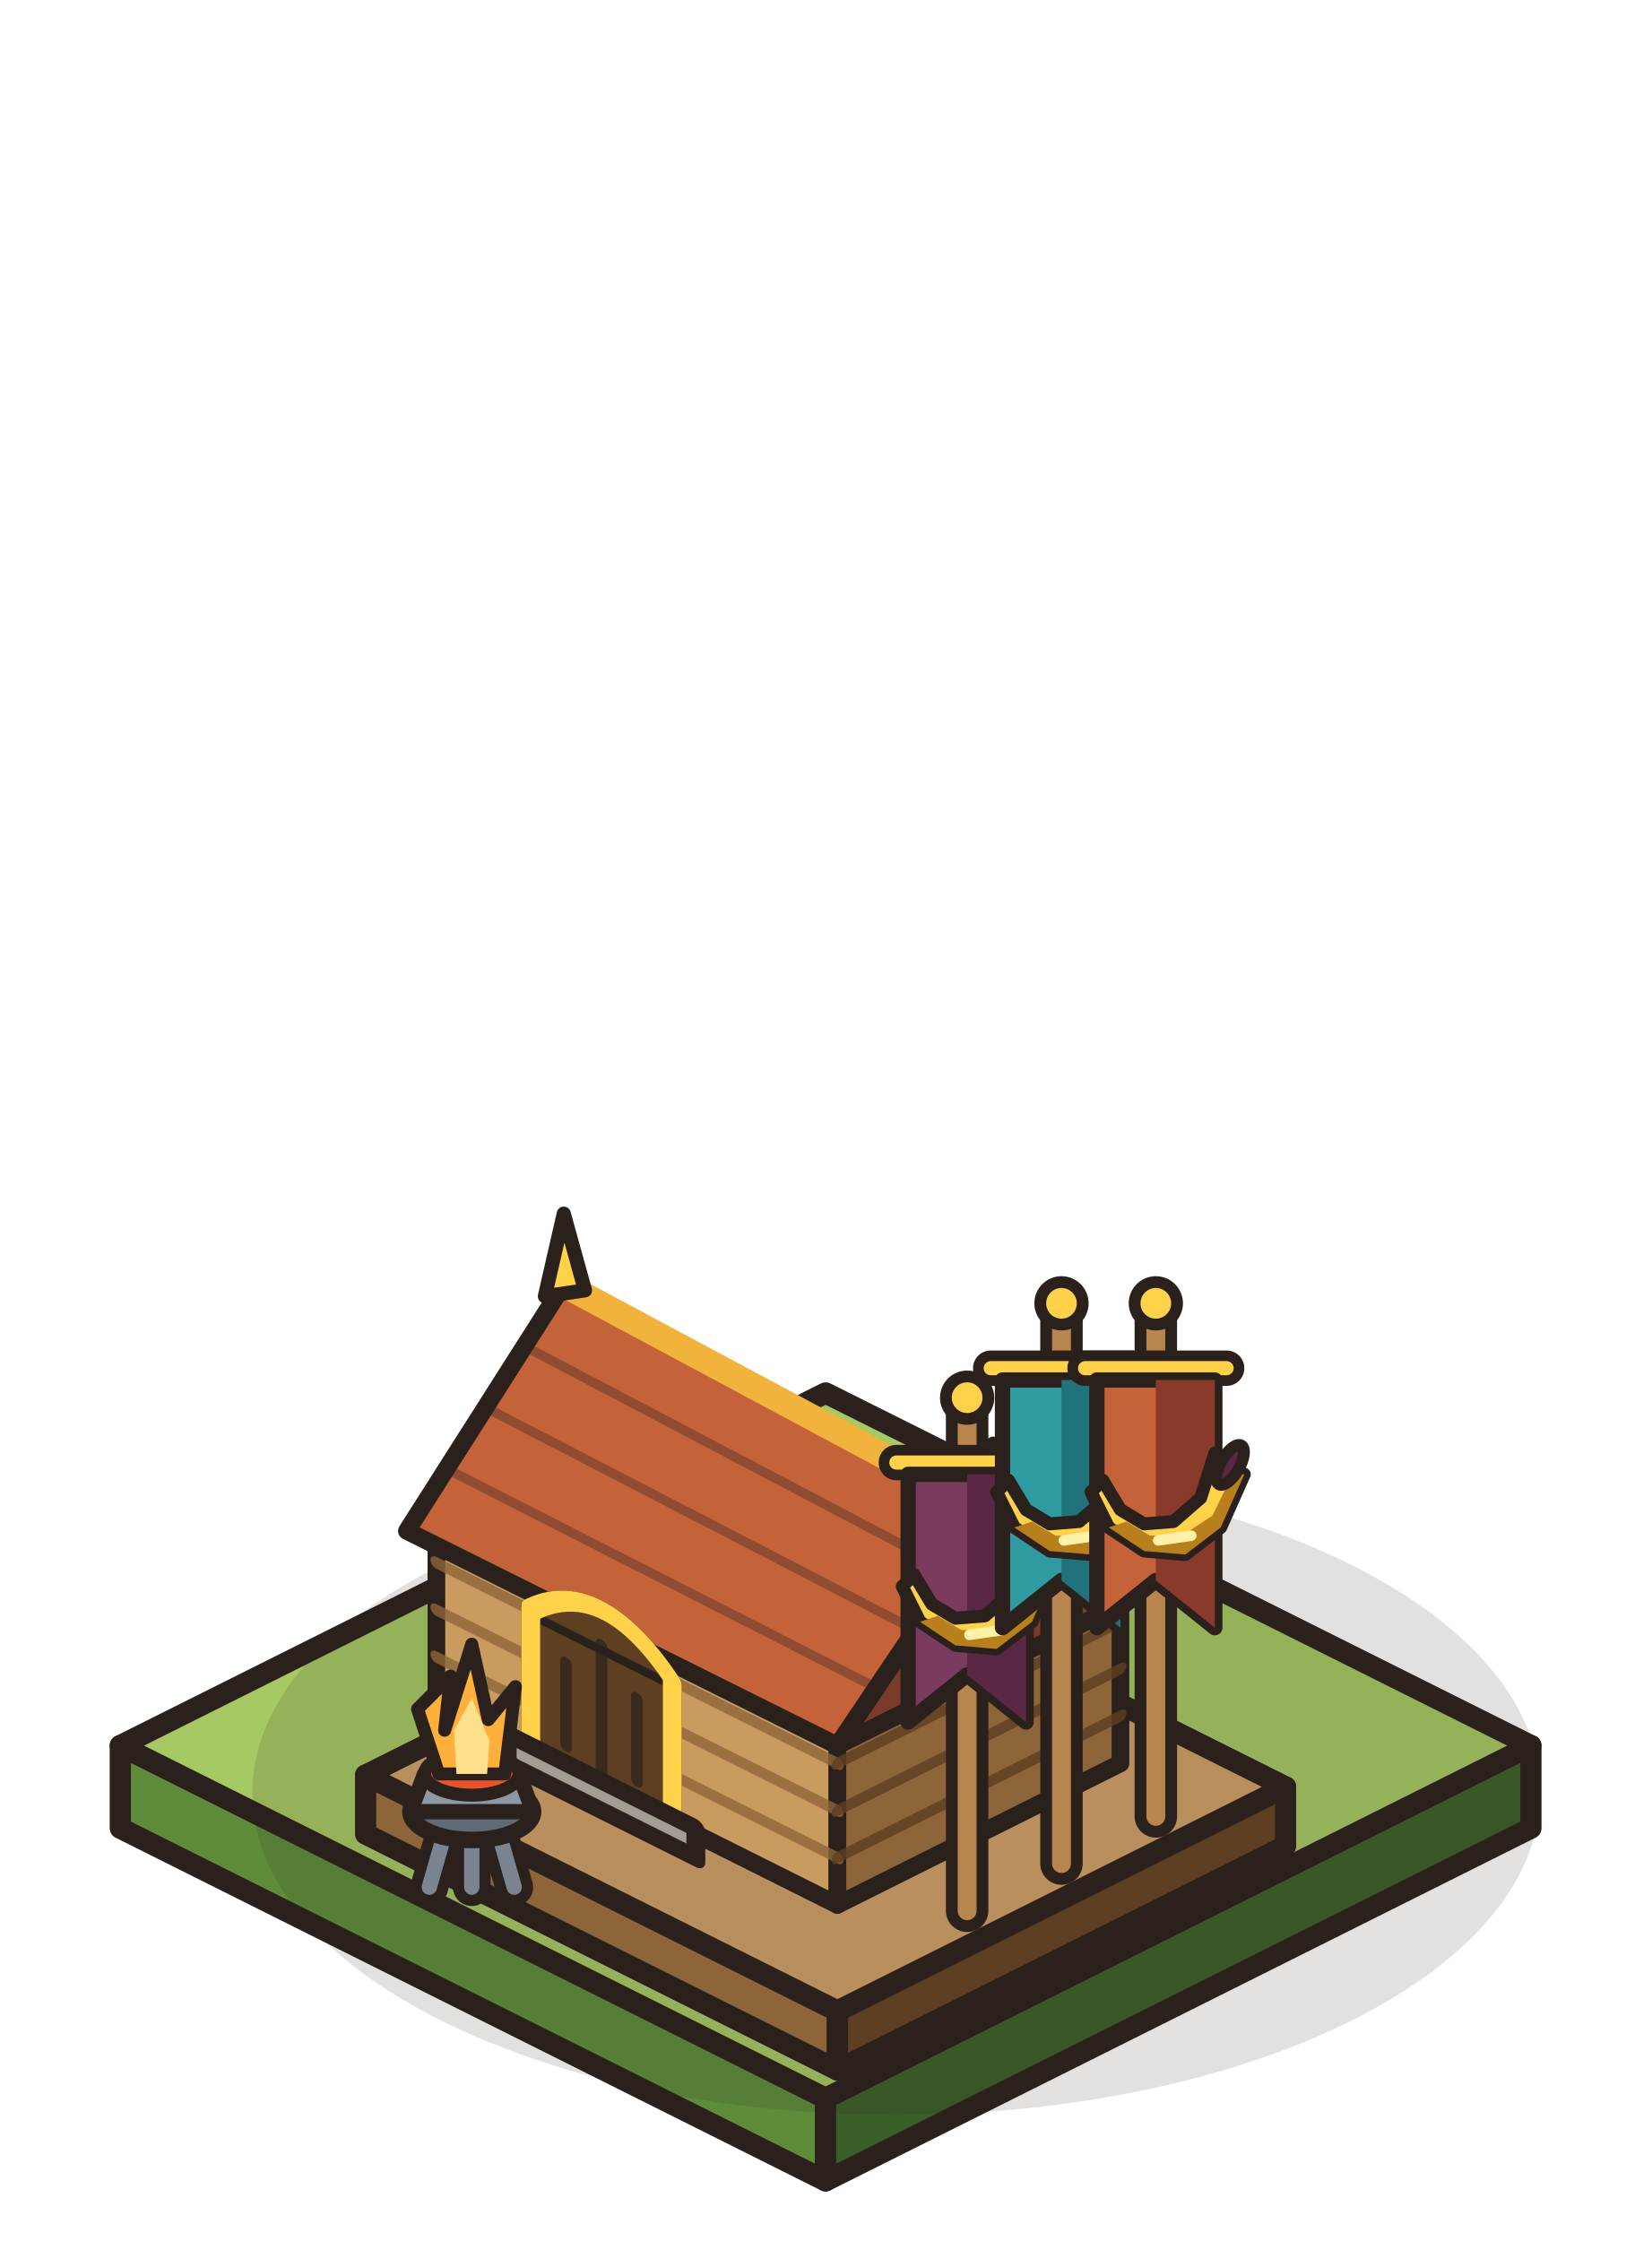
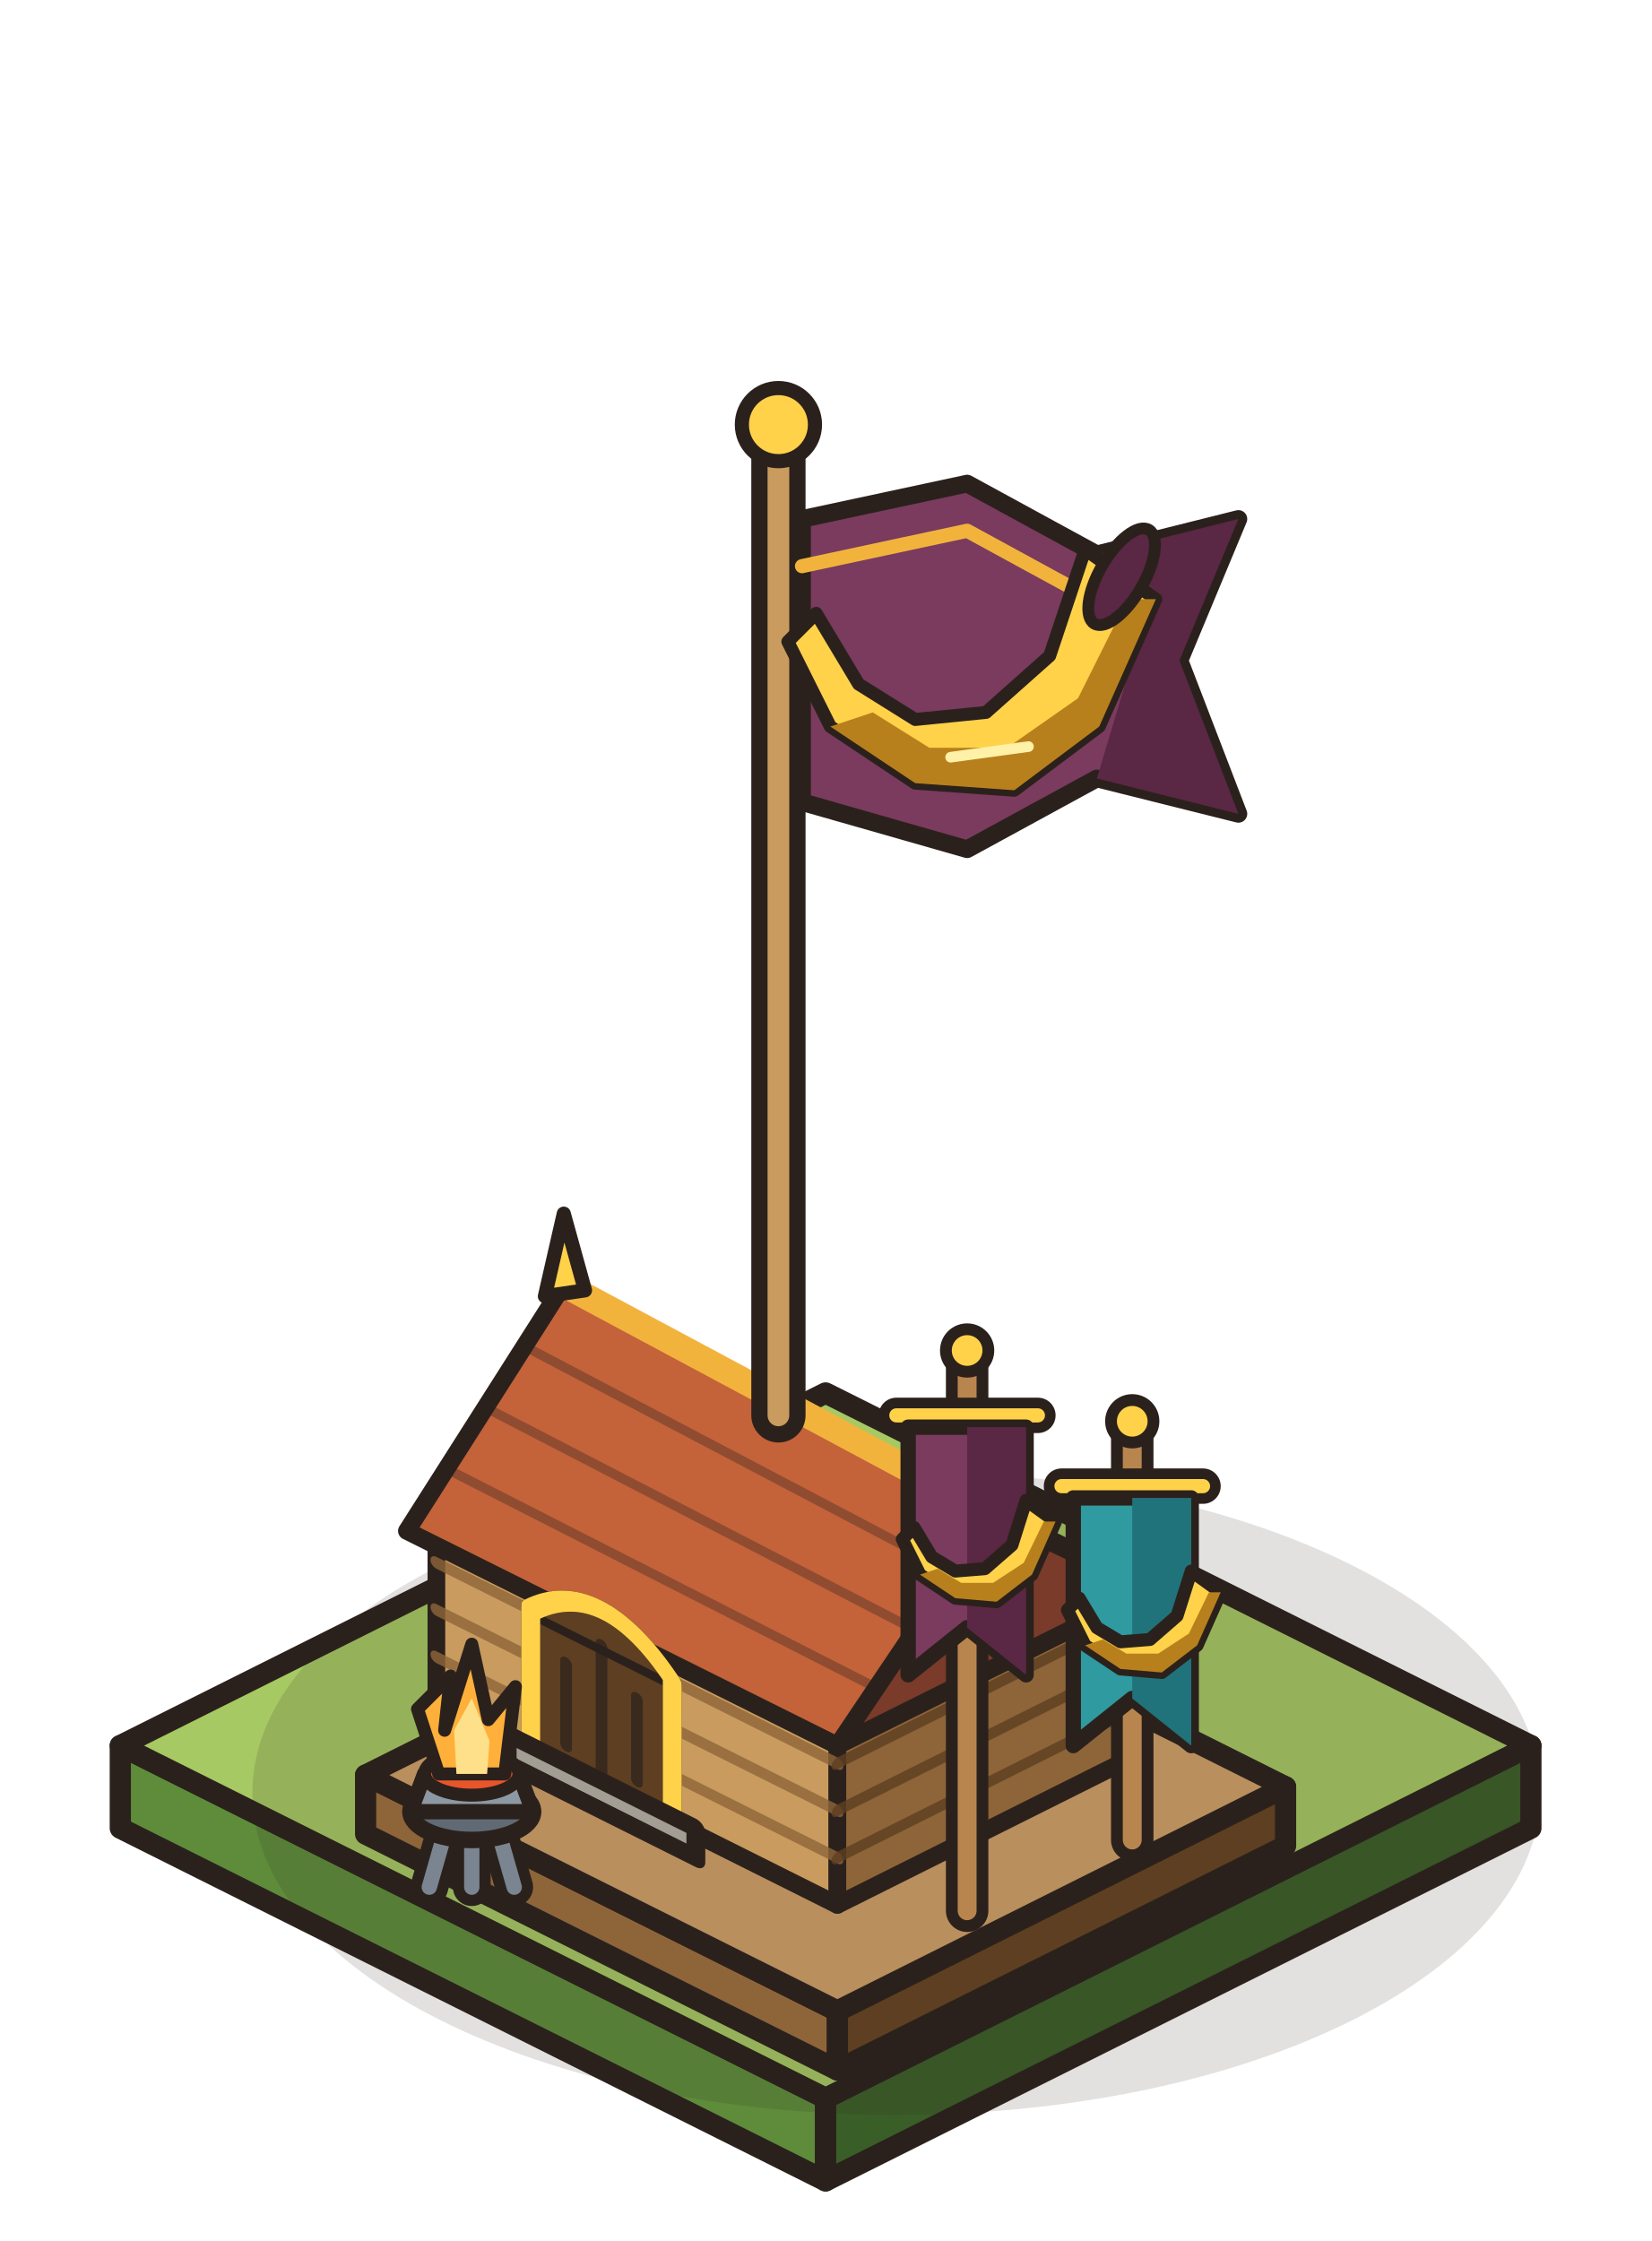
<svg xmlns="http://www.w3.org/2000/svg" viewBox="-70 -122 140 190" width="280" height="380">
  <path d="M-59.8 26L0 55.9L0 62.9L-59.8 33Z" fill="#5E8C3A" stroke="#2B211C" stroke-width="1.8" stroke-linejoin="round" />
  <path d="M59.8 26L0 55.9L0 62.9L59.8 33Z" fill="#3A5E27" stroke="#2B211C" stroke-width="1.8" stroke-linejoin="round" />
  <path d="M0 -3.9L59.8 26L0 55.9L-59.8 26Z" fill="#A6C964" stroke="#2B211C" stroke-width="1.8" stroke-linejoin="round" />
  <ellipse cx="6" cy="30" rx="54.6" ry="27.3" fill="#2B211C" opacity="0.14" />
  <g stroke="#2B211C" stroke-width="1.6" stroke-linejoin="round" stroke-linecap="round">
    <path d="M-39 33.5L1 53.5L1 48.5L-39 28.5Z" fill="#8E6539" stroke-width="1.8" />
    <path d="M1 53.5L39 34.5L39 29.5L1 48.5Z" fill="#5E3F22" stroke-width="1.8" />
    <path d="M-39 28.5L1 48.5L39 29.5L-1 9.5Z" fill="#B98F5E" stroke-width="1.8" />
    <path d="M-33 22.5L1 39.5L1 23.5L-33 6.5Z" fill="#C99B5E" stroke-width="1.5" />
    <path d="M1 39.5L25 27.5L25 11.5L1 23.5Z" fill="#8E6539" stroke-width="1.5" />
    <path d="M-33 6.5L1 23.5L25 11.5L-9 -5.5Z" fill="#B9854F" stroke-width="1.5" />
    <g transform="matrix(1 .5 0 -1 0 39)">
      <path d="M-33 4H1" fill="none" stroke="#8E6539" stroke-width="1" opacity=".8" />
      <path d="M-33 8H1" fill="none" stroke="#8E6539" stroke-width="1" opacity=".8" />
      <path d="M-33 12H1" fill="none" stroke="#8E6539" stroke-width="1" opacity=".8" />
    </g>
    <g transform="matrix(1 -.5 0 -1 0 40)">
      <path d="M1 4H25" fill="none" stroke="#5E3F22" stroke-width="1" opacity=".8" />
      <path d="M1 8H25" fill="none" stroke="#5E3F22" stroke-width="1" opacity=".8" />
      <path d="M1 12H25" fill="none" stroke="#5E3F22" stroke-width="1" opacity=".8" />
    </g>
    <path d="M1 26L27.5 12.8L14.2 6.4Z" fill="#7A3B2A" stroke-width="1.5" />
    <path d="M-35.5 7.8L1 26L14.2 6.4L-22.2 -13.1Z" fill="#C4623A" stroke-width="1.5" />
    <path d="M-32.2 2.5L4.3 21.1" fill="none" stroke="#2B211C" stroke-width="0.8" opacity="0.35" />
    <path d="M-28.9 -2.7L7.6 16.2" fill="none" stroke="#2B211C" stroke-width="0.8" opacity="0.35" />
    <path d="M-25.6 -7.9L10.9 11.3" fill="none" stroke="#2B211C" stroke-width="0.8" opacity="0.35" />
    <path d="M-22.2 -13.1L14.2 6.4" fill="none" stroke="#F2B33D" stroke-width="2.2" />
    <path d="M12.8 7.4L14.2 0.4L16.1 6.9Z" fill="#FFD24A" stroke-width="1.2" />
    <path d="M-23.8 -12.1L-22.2 -19.1L-20.4 -12.6Z" fill="#FFD24A" stroke-width="1.2" />
    <g transform="matrix(1 .5 0 -1 0 39)">
      <rect x="-25" y="0" width="12" height="12" fill="#5E3F22" />
      <path d="M-25 12Q-19 18 -13 12" fill="#5E3F22" />
-       <path d="M-25 0V12Q-19 18 -13 12V0" fill="none" stroke="#FFD24A" stroke-width="1.600" />
+       <path d="M-25 0V12Q-19 18 -13 12V0" fill="none" stroke="#FFD24A" stroke-width="1.6" />
      <path d="M-19 0V12M-22 2V9M-16 2V9" fill="none" stroke="#2B211C" stroke-width="1" opacity=".7" />
-       <rect x="-27" y="-2" width="16" height="2.500" fill="#A39E94" />
+       <rect x="-27" y="-2" width="16" height="2.5" fill="#A39E94" />
    </g>
-     <path d="M12 40L12 -2" fill="none" stroke="#2B211C" stroke-width="3.6" />
-     <path d="M12 40L12 -2" fill="none" stroke="#B9854F" stroke-width="1.6" />
-     <path d="M6 2L18 2" fill="none" stroke="#2B211C" stroke-width="3" />
-     <path d="M6 2L18 2" fill="none" stroke="#FFD24A" stroke-width="1.2" />
-     <path d="M7 3L17 3L17 24L12 20L7 24Z" fill="#7A3B5E" stroke-width="1.3" />
-     <path d="M12 3L17 3L17 24L12 20Z" fill="#5A2744" stroke="none" />
-     <circle cx="12" cy="-3.5" r="1.8" fill="#FFD24A" stroke-width="1" />
-     <path d="M6.5 12.5L8 15.5L11 17.5L14.5 17.8L17.5 15.5L19.5 11L17 9.2L15.8 13L13.5 15L11 15.2L9 14L7.5 11.5Z" fill="#FFD24A" stroke-width="1.1" />
-     <path d="M8 15.5L11 17.5L14.5 17.8L17.5 15.5L19.5 11L18.5 11L16.8 14.5L14.2 16.2L11.5 16.2L9.5 15Z" fill="#B8801C" stroke="none" />
-     <ellipse cx="18.3" cy="10.2" rx="0.8" ry="1.9" transform="rotate(30 18.3 10.2)" fill="#5A2744" stroke="#2B211C" stroke-width="1" />
-     <path d="M12.2 16.6L15 16.2" fill="none" stroke="#FFF1A8" stroke-width="0.9" />
-     <path d="M20 36L20 -10" fill="none" stroke="#2B211C" stroke-width="3.6" />
-     <path d="M20 36L20 -10" fill="none" stroke="#B9854F" stroke-width="1.6" />
-     <path d="M14 -6L26 -6" fill="none" stroke="#2B211C" stroke-width="3" />
-     <path d="M14 -6L26 -6" fill="none" stroke="#FFD24A" stroke-width="1.2" />
-     <path d="M15 -5L25 -5L25 16L20 12L15 16Z" fill="#2F9AA0" stroke-width="1.3" />
-     <path d="M20 -5L25 -5L25 16L20 12Z" fill="#20737A" stroke="none" />
-     <circle cx="20" cy="-11.5" r="1.8" fill="#FFD24A" stroke-width="1" />
-     <path d="M14.5 4.5L16 7.5L19 9.5L22.5 9.8L25.5 7.5L27.5 3L25 1.2L23.8 5L21.5 7L19 7.2L17 6L15.5 3.5Z" fill="#FFD24A" stroke-width="1.1" />
-     <path d="M16 7.5L19 9.5L22.5 9.8L25.5 7.5L27.5 3L26.5 3L24.8 6.5L22.2 8.2L19.5 8.2L17.5 7Z" fill="#B8801C" stroke="none" />
-     <ellipse cx="26.3" cy="2.2" rx="0.8" ry="1.9" transform="rotate(30 26.3 2.2)" fill="#5A2744" stroke="#2B211C" stroke-width="1" />
-     <path d="M20.2 8.6L23 8.2" fill="none" stroke="#FFF1A8" stroke-width="0.9" />
-     <path d="M28 32L28 -10" fill="none" stroke="#2B211C" stroke-width="3.6" />
-     <path d="M28 32L28 -10" fill="none" stroke="#B9854F" stroke-width="1.6" />
-     <path d="M22 -6L34 -6" fill="none" stroke="#2B211C" stroke-width="3" />
-     <path d="M22 -6L34 -6" fill="none" stroke="#FFD24A" stroke-width="1.2" />
-     <path d="M23 -5L33 -5L33 16L28 12L23 16Z" fill="#C4623A" stroke-width="1.3" />
-     <path d="M28 -5L33 -5L33 16L28 12Z" fill="#8A3A2A" stroke="none" />
-     <circle cx="28" cy="-11.5" r="1.8" fill="#FFD24A" stroke-width="1" />
-     <path d="M22.5 4.5L24 7.5L27 9.5L30.5 9.8L33.5 7.5L35.5 3L33 1.2L31.8 5L29.5 7L27 7.2L25 6L23.5 3.5Z" fill="#FFD24A" stroke-width="1.1" />
-     <path d="M24 7.5L27 9.5L30.5 9.8L33.5 7.5L35.5 3L34.5 3L32.8 6.5L30.2 8.2L27.5 8.2L25.5 7Z" fill="#B8801C" stroke="none" />
-     <ellipse cx="34.3" cy="2.2" rx="0.8" ry="1.9" transform="rotate(30 34.3 2.2)" fill="#5A2744" stroke="#2B211C" stroke-width="1" />
-     <path d="M28.2 8.6L31 8.2" fill="none" stroke="#FFF1A8" stroke-width="0.9" />
+     <path d="M-4 -2L-4 -83" fill="none" stroke="#2B211C" stroke-width="4.6" />
+     <path d="M-4 -2L-4 -83" fill="none" stroke="#C99B5E" stroke-width="1.84" />
+     <circle cx="-4" cy="-86" r="3.1" fill="#FFD24A" stroke-width="1.2" />
+     <g transform="translate(-4 -78) scale(1) translate(7 66)">
+       <path d="M-5 -66L9 -69L20 -63L32 -66L27 -54L32 -41L20 -44L9 -38L-5 -42Z" fill="#7A3B5E" stroke-width="1.5" />
+       <path d="M20 -63L32 -66L27 -54L32 -41L20 -44L23 -54Z" fill="#5A2744" stroke="none" />
+       <path d="M-5 -62L9 -65L20 -59" fill="none" stroke="#F2B33D" stroke-width="1.2" />
+       <path d="M-6.2 -55.6L-2.6 -48.4L4.6 -43.6L13 -43L20.2 -48.4L25 -59.2L19 -63.4L16 -54.4L10.6 -49.6L4.6 -49L-0.2 -52L-3.8 -58Z" fill="#FFD24A" stroke-width="1.1" />
+       <path d="M-2.6 -48.4L4.6 -43.6L13 -43L20.2 -48.4L25 -59.2L22.6 -59.2L18.4 -50.8L12.4 -46.6L5.8 -46.6L1 -49.6Z" fill="#B8801C" stroke="none" />
+       <ellipse cx="22.1" cy="-61.1" rx="1.9" ry="4.6" transform="rotate(30 22.1 -61.1)" fill="#5A2744" stroke="#2B211C" stroke-width="1" />
+       <path d="M7.6 -45.8L14.2 -46.7" fill="none" stroke="#FFF1A8" stroke-width="0.9" />
+     </g>
+     <g transform="translate(12 -2) scale(1) translate(-14 -8)">
+       <path d="M14 50L14 4" fill="none" stroke="#2B211C" stroke-width="3.6" />
+       <path d="M14 50L14 4" fill="none" stroke="#B9854F" stroke-width="1.6" />
+       <path d="M8 8L20 8" fill="none" stroke="#2B211C" stroke-width="3" />
+       <path d="M8 8L20 8" fill="none" stroke="#FFD24A" stroke-width="1.2" />
+       <path d="M9 9L19 9L19 30L14 26L9 30Z" fill="#7A3B5E" stroke-width="1.3" />
+       <path d="M14 9L19 9L19 30L14 26Z" fill="#5A2744" stroke="none" />
+       <circle cx="14" cy="2.5" r="1.8" fill="#FFD24A" stroke-width="1" />
+       <path d="M8.5 18.5L10 21.5L13 23.5L16.5 23.8L19.5 21.5L21.5 17L19 15.2L17.8 19L15.5 21L13 21.2L11 20L9.5 17.5Z" fill="#FFD24A" stroke-width="1.1" />
+       <path d="M10 21.5L13 23.5L16.5 23.8L19.5 21.5L21.5 17L20.5 17L18.8 20.5L16.2 22.2L13.5 22.2L11.5 21Z" fill="#B8801C" stroke="none" />
+     </g>
+     <g transform="translate(26 4) scale(1) translate(-14 -8)">
+       <path d="M14 38L14 4" fill="none" stroke="#2B211C" stroke-width="3.6" />
+       <path d="M14 38L14 4" fill="none" stroke="#B9854F" stroke-width="1.6" />
+       <path d="M8 8L20 8" fill="none" stroke="#2B211C" stroke-width="3" />
+       <path d="M8 8L20 8" fill="none" stroke="#FFD24A" stroke-width="1.2" />
+       <path d="M9 9L19 9L19 30L14 26L9 30Z" fill="#2F9AA0" stroke-width="1.3" />
+       <path d="M14 9L19 9L19 30L14 26Z" fill="#20737A" stroke="none" />
+       <circle cx="14" cy="2.5" r="1.8" fill="#FFD24A" stroke-width="1" />
+       <path d="M8.5 18.5L10 21.5L13 23.5L16.5 23.8L19.5 21.5L21.5 17L19 15.2L17.8 19L15.5 21L13 21.2L11 20L9.5 17.5Z" fill="#FFD24A" stroke-width="1.1" />
+       <path d="M10 21.5L13 23.5L16.5 23.8L19.5 21.5L21.5 17L20.5 17L18.8 20.5L16.2 22.2L13.5 22.2L11.5 21Z" fill="#B8801C" stroke="none" />
+     </g>
    <path d="M-33.6 38L-32 32.4" fill="none" stroke="#2B211C" stroke-width="3.2" />
    <path d="M-33.6 38L-32 32.4" fill="none" stroke="#7A8591" stroke-width="1.3" />
    <path d="M-26.4 38L-28 32.4" fill="none" stroke="#2B211C" stroke-width="3.2" />
    <path d="M-26.4 38L-28 32.4" fill="none" stroke="#7A8591" stroke-width="1.3" />
    <path d="M-30 38L-30 32.4" fill="none" stroke="#2B211C" stroke-width="3.2" />
    <path d="M-30 38L-30 32.4" fill="none" stroke="#7A8591" stroke-width="1.3" />
    <ellipse cx="-30" cy="31.6" rx="5.2" ry="2.4" fill="#5F6A75" stroke-width="1.4" />
    <path d="M-35.2 31.6L-34 28.4L-26 28.4L-24.8 31.6Z" fill="#8C98A3" stroke-width="1.3" />
    <ellipse cx="-30" cy="28.4" rx="4" ry="1.8" fill="#E8552B" stroke-width="1.1" />
    <path d="M-32.8 28.4L-34.6 22.9L-31.8 20.1L-32.3 24.7L-30 17.4L-28.6 23.8L-26.3 21L-27.2 28.4Z" fill="#FFB03A" stroke-width="1.1" />
    <path d="M-31.3 28.4L-31.5 24.7L-30 22L-28.5 25.6L-28.7 28.4Z" fill="#FFE08A" stroke="none" />
  </g>
</svg>
